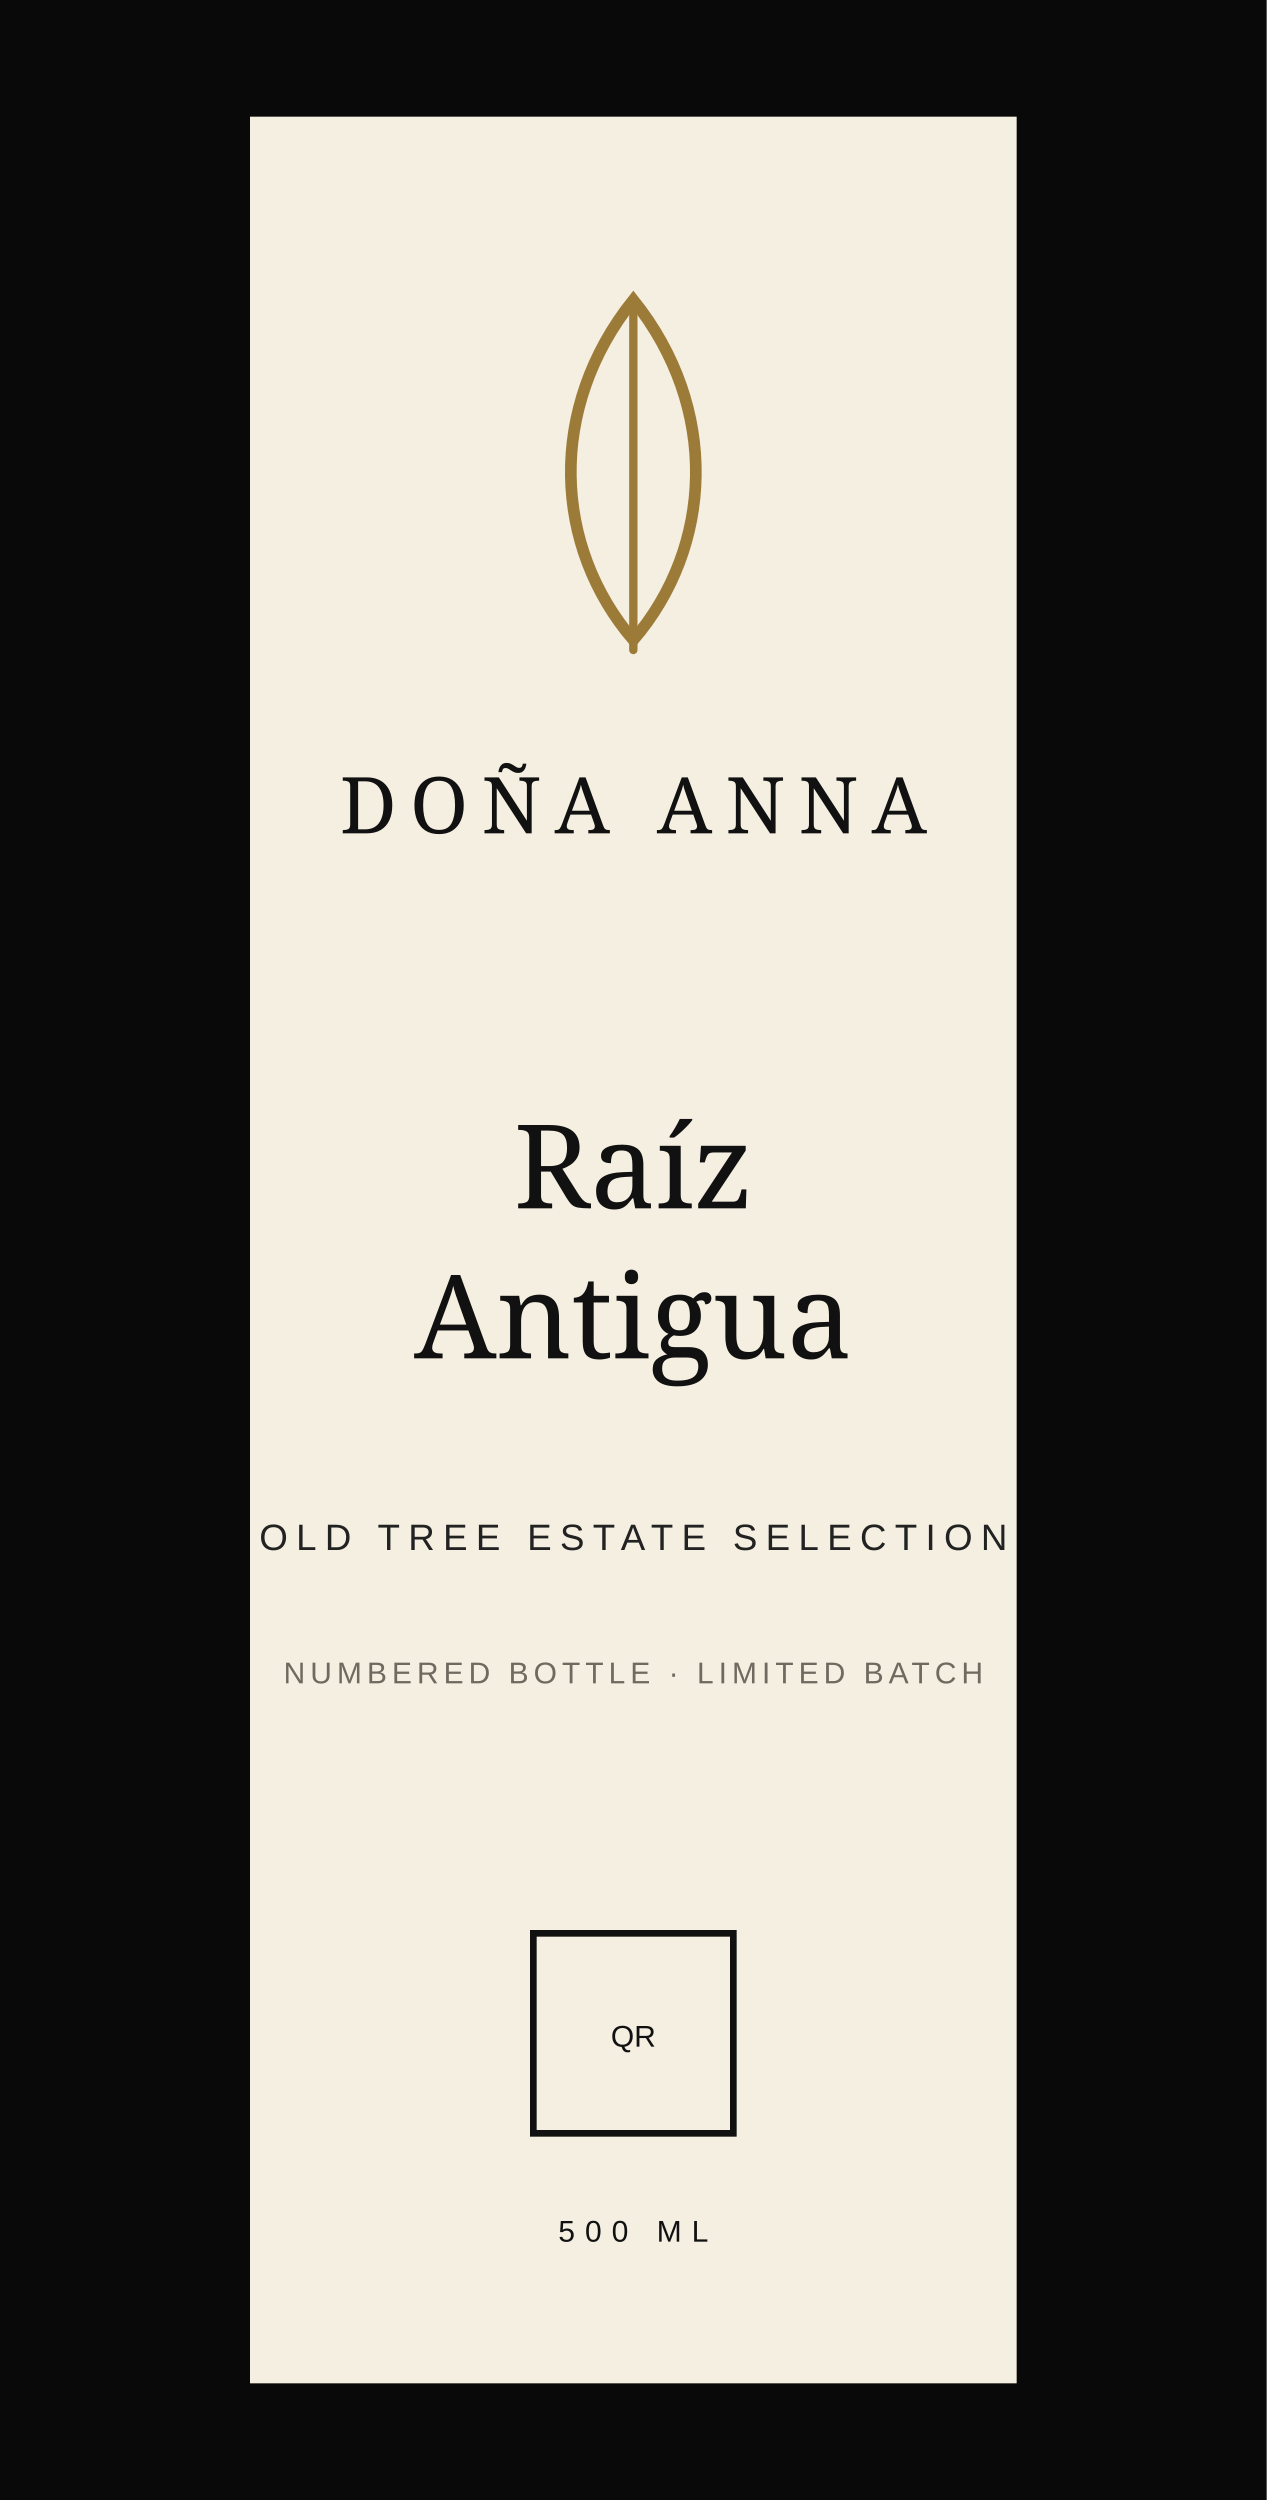
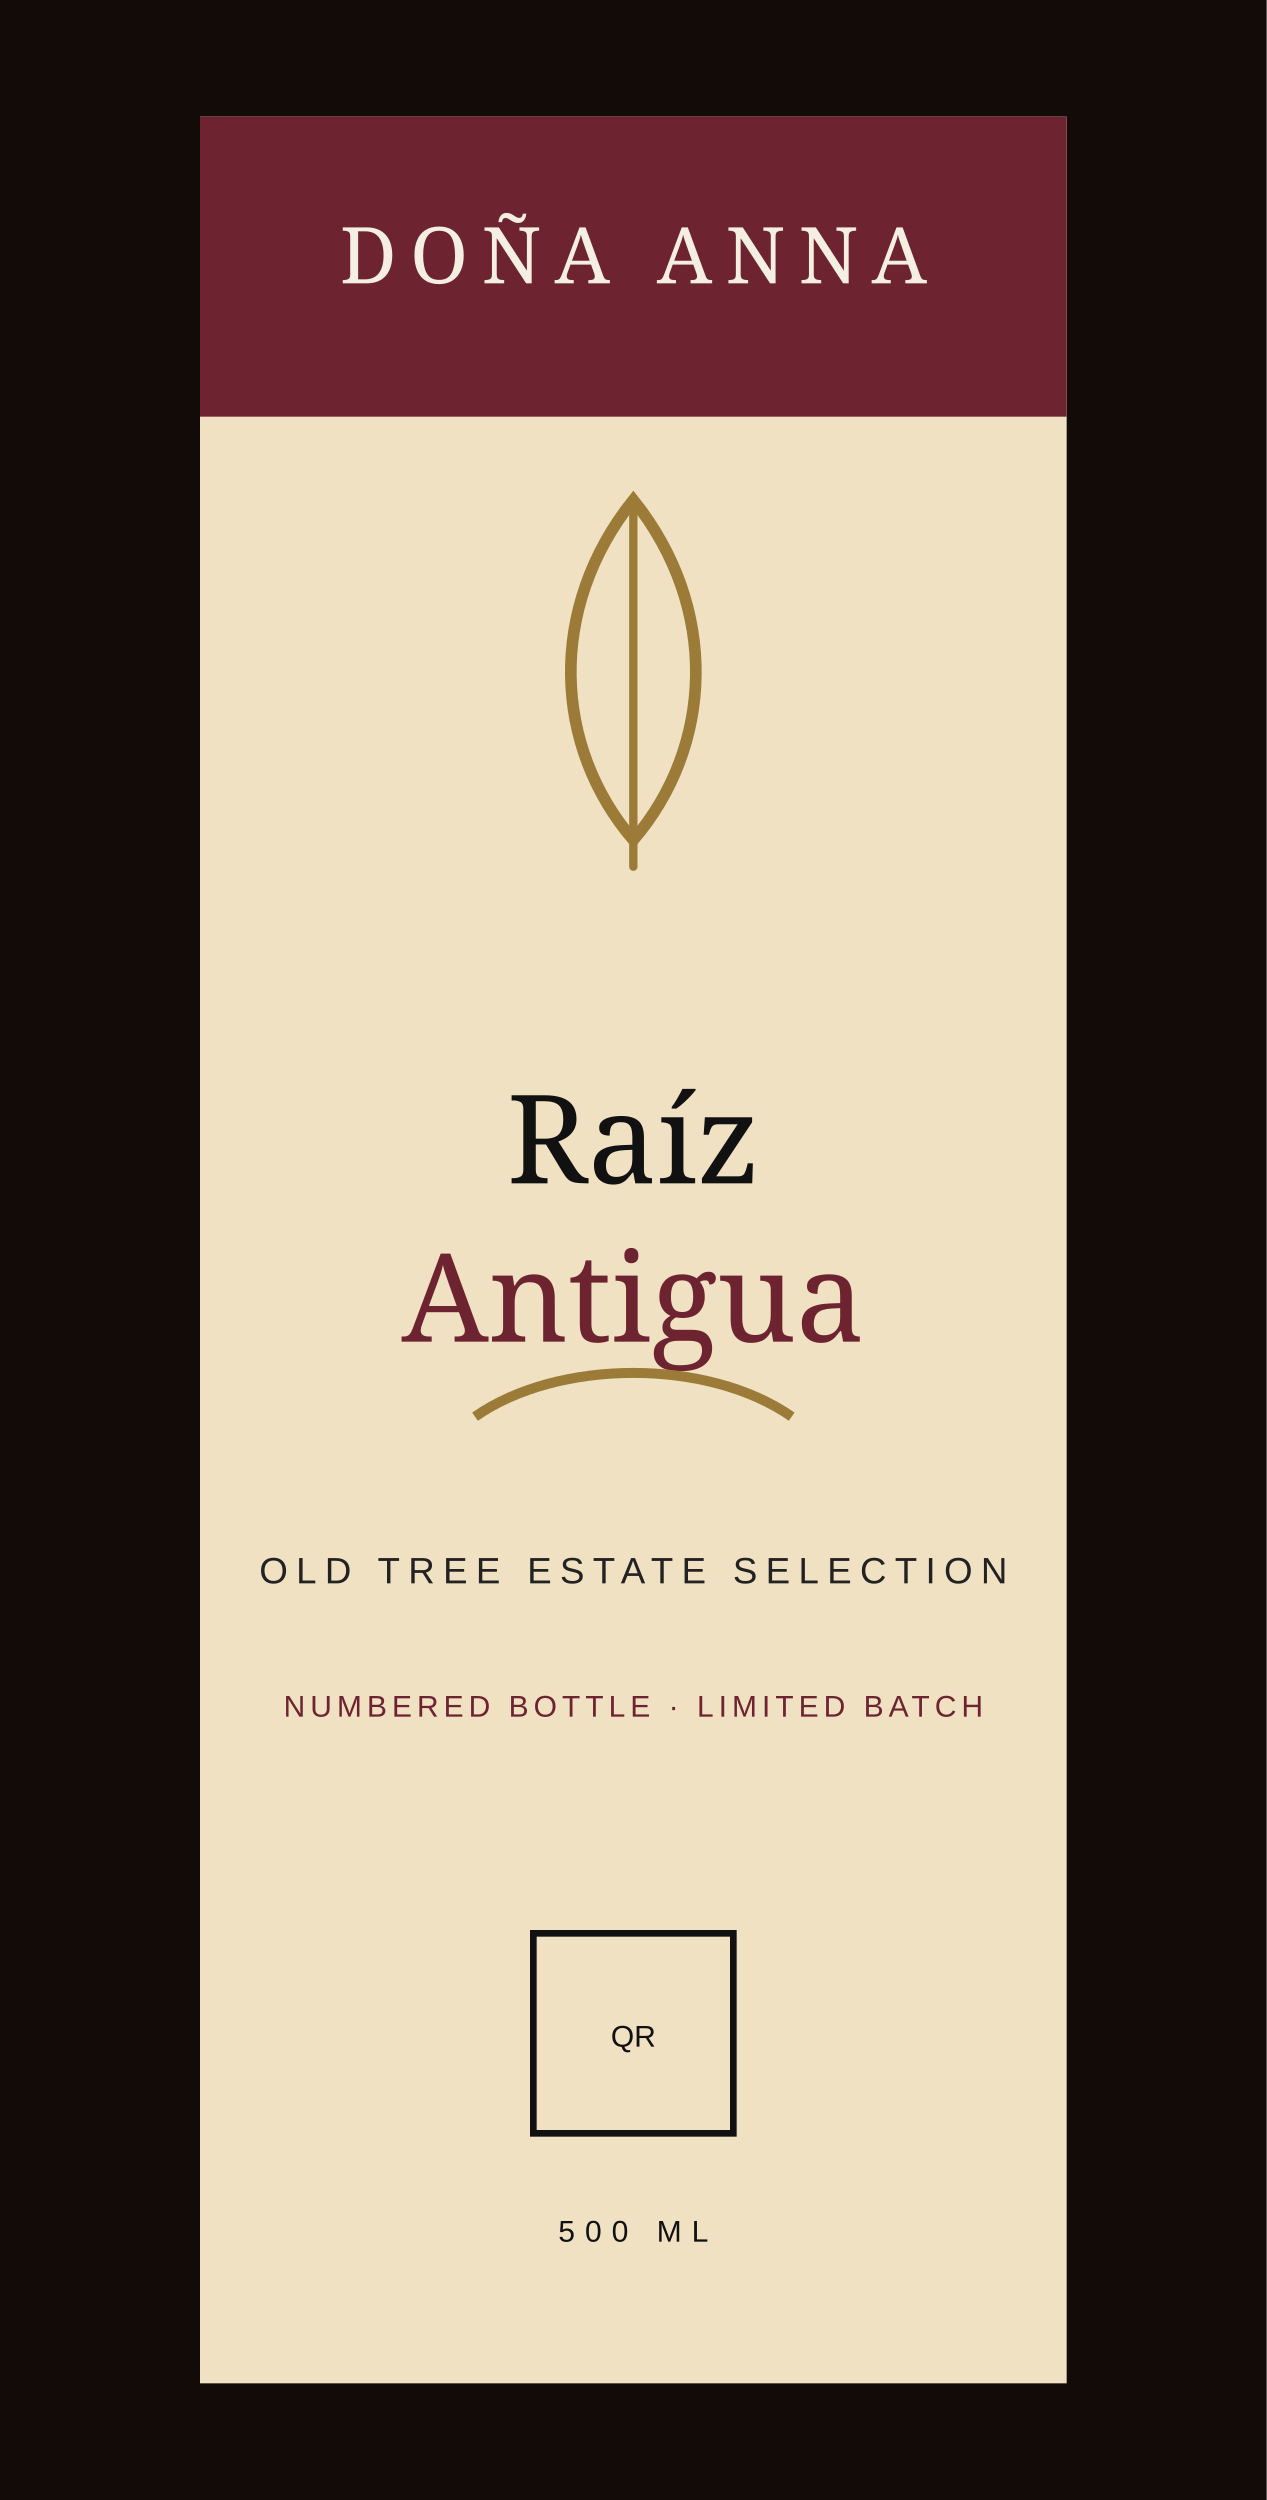
<svg xmlns="http://www.w3.org/2000/svg" width="760" height="1500" viewBox="0 0 760 1500">
-   <rect width="760" height="1500" fill="#090909" />
-   <rect x="150" y="70" width="460" height="1360" fill="#f5efe1" />
-   <path d="M380 180 C328 245 332 328 380 384 C428 328 432 245 380 180Z" fill="none" stroke="#9c7b38" stroke-width="7" />
-   <path d="M380 180 V390" stroke="#9c7b38" stroke-width="5" stroke-linecap="round" />
-   <text x="380" y="500" text-anchor="middle" font-family="Georgia, serif" font-size="47" fill="#111" letter-spacing="8">DOÑA ANNA</text>
-   <text x="380" y="725" text-anchor="middle" font-family="Georgia, serif" font-size="70" fill="#111">Raíz</text>
-   <text x="380" y="815" text-anchor="middle" font-family="Georgia, serif" font-size="70" fill="#111">Antigua</text>
-   <text x="380" y="930" text-anchor="middle" font-family="Arial, sans-serif" font-size="22" fill="#222" letter-spacing="5">OLD TREE ESTATE SELECTION</text>
-   <text x="380" y="1010" text-anchor="middle" font-family="Arial, sans-serif" font-size="18" fill="#6f6a5f" letter-spacing="3">NUMBERED BOTTLE · LIMITED BATCH</text>
+   <rect width="760" height="1500" fill="#130b08" />
+   <rect x="120" y="70" width="520" height="1360" fill="#efe1c2" />
+   <path d="M120 70 H640 V250 H120Z" fill="#6e2430" />
+   <path d="M380 300 C328 365 332 448 380 504 C428 448 432 365 380 300Z" fill="none" stroke="#9c7b38" stroke-width="7" />
+   <path d="M380 300 V520" stroke="#9c7b38" stroke-width="5" stroke-linecap="round" />
+   <text x="380" y="170" text-anchor="middle" font-family="Georgia, serif" font-size="47" fill="#f5efe1" letter-spacing="8">DOÑA ANNA</text>
+   <text x="380" y="710" text-anchor="middle" font-family="Georgia, serif" font-size="74" fill="#111">Raíz</text>
+   <text x="380" y="805" text-anchor="middle" font-family="Georgia, serif" font-size="74" fill="#6e2430">Antigua</text>
+   <path d="M285 850 C335 815 425 815 475 850" fill="none" stroke="#9c7b38" stroke-width="6" />
+   <text x="380" y="950" text-anchor="middle" font-family="Arial, sans-serif" font-size="22" fill="#222" letter-spacing="5">OLD TREE ESTATE SELECTION</text>
+   <text x="380" y="1030" text-anchor="middle" font-family="Arial, sans-serif" font-size="18" fill="#6e2430" letter-spacing="3">NUMBERED BOTTLE · LIMITED BATCH</text>
  <rect x="320" y="1160" width="120" height="120" fill="none" stroke="#111" stroke-width="4" />
  <text x="380" y="1228" text-anchor="middle" font-family="Arial, sans-serif" font-size="18" fill="#111">QR</text>
  <text x="380" y="1345" text-anchor="middle" font-family="Arial, sans-serif" font-size="18" fill="#111" letter-spacing="6">500 ML</text>
</svg>
